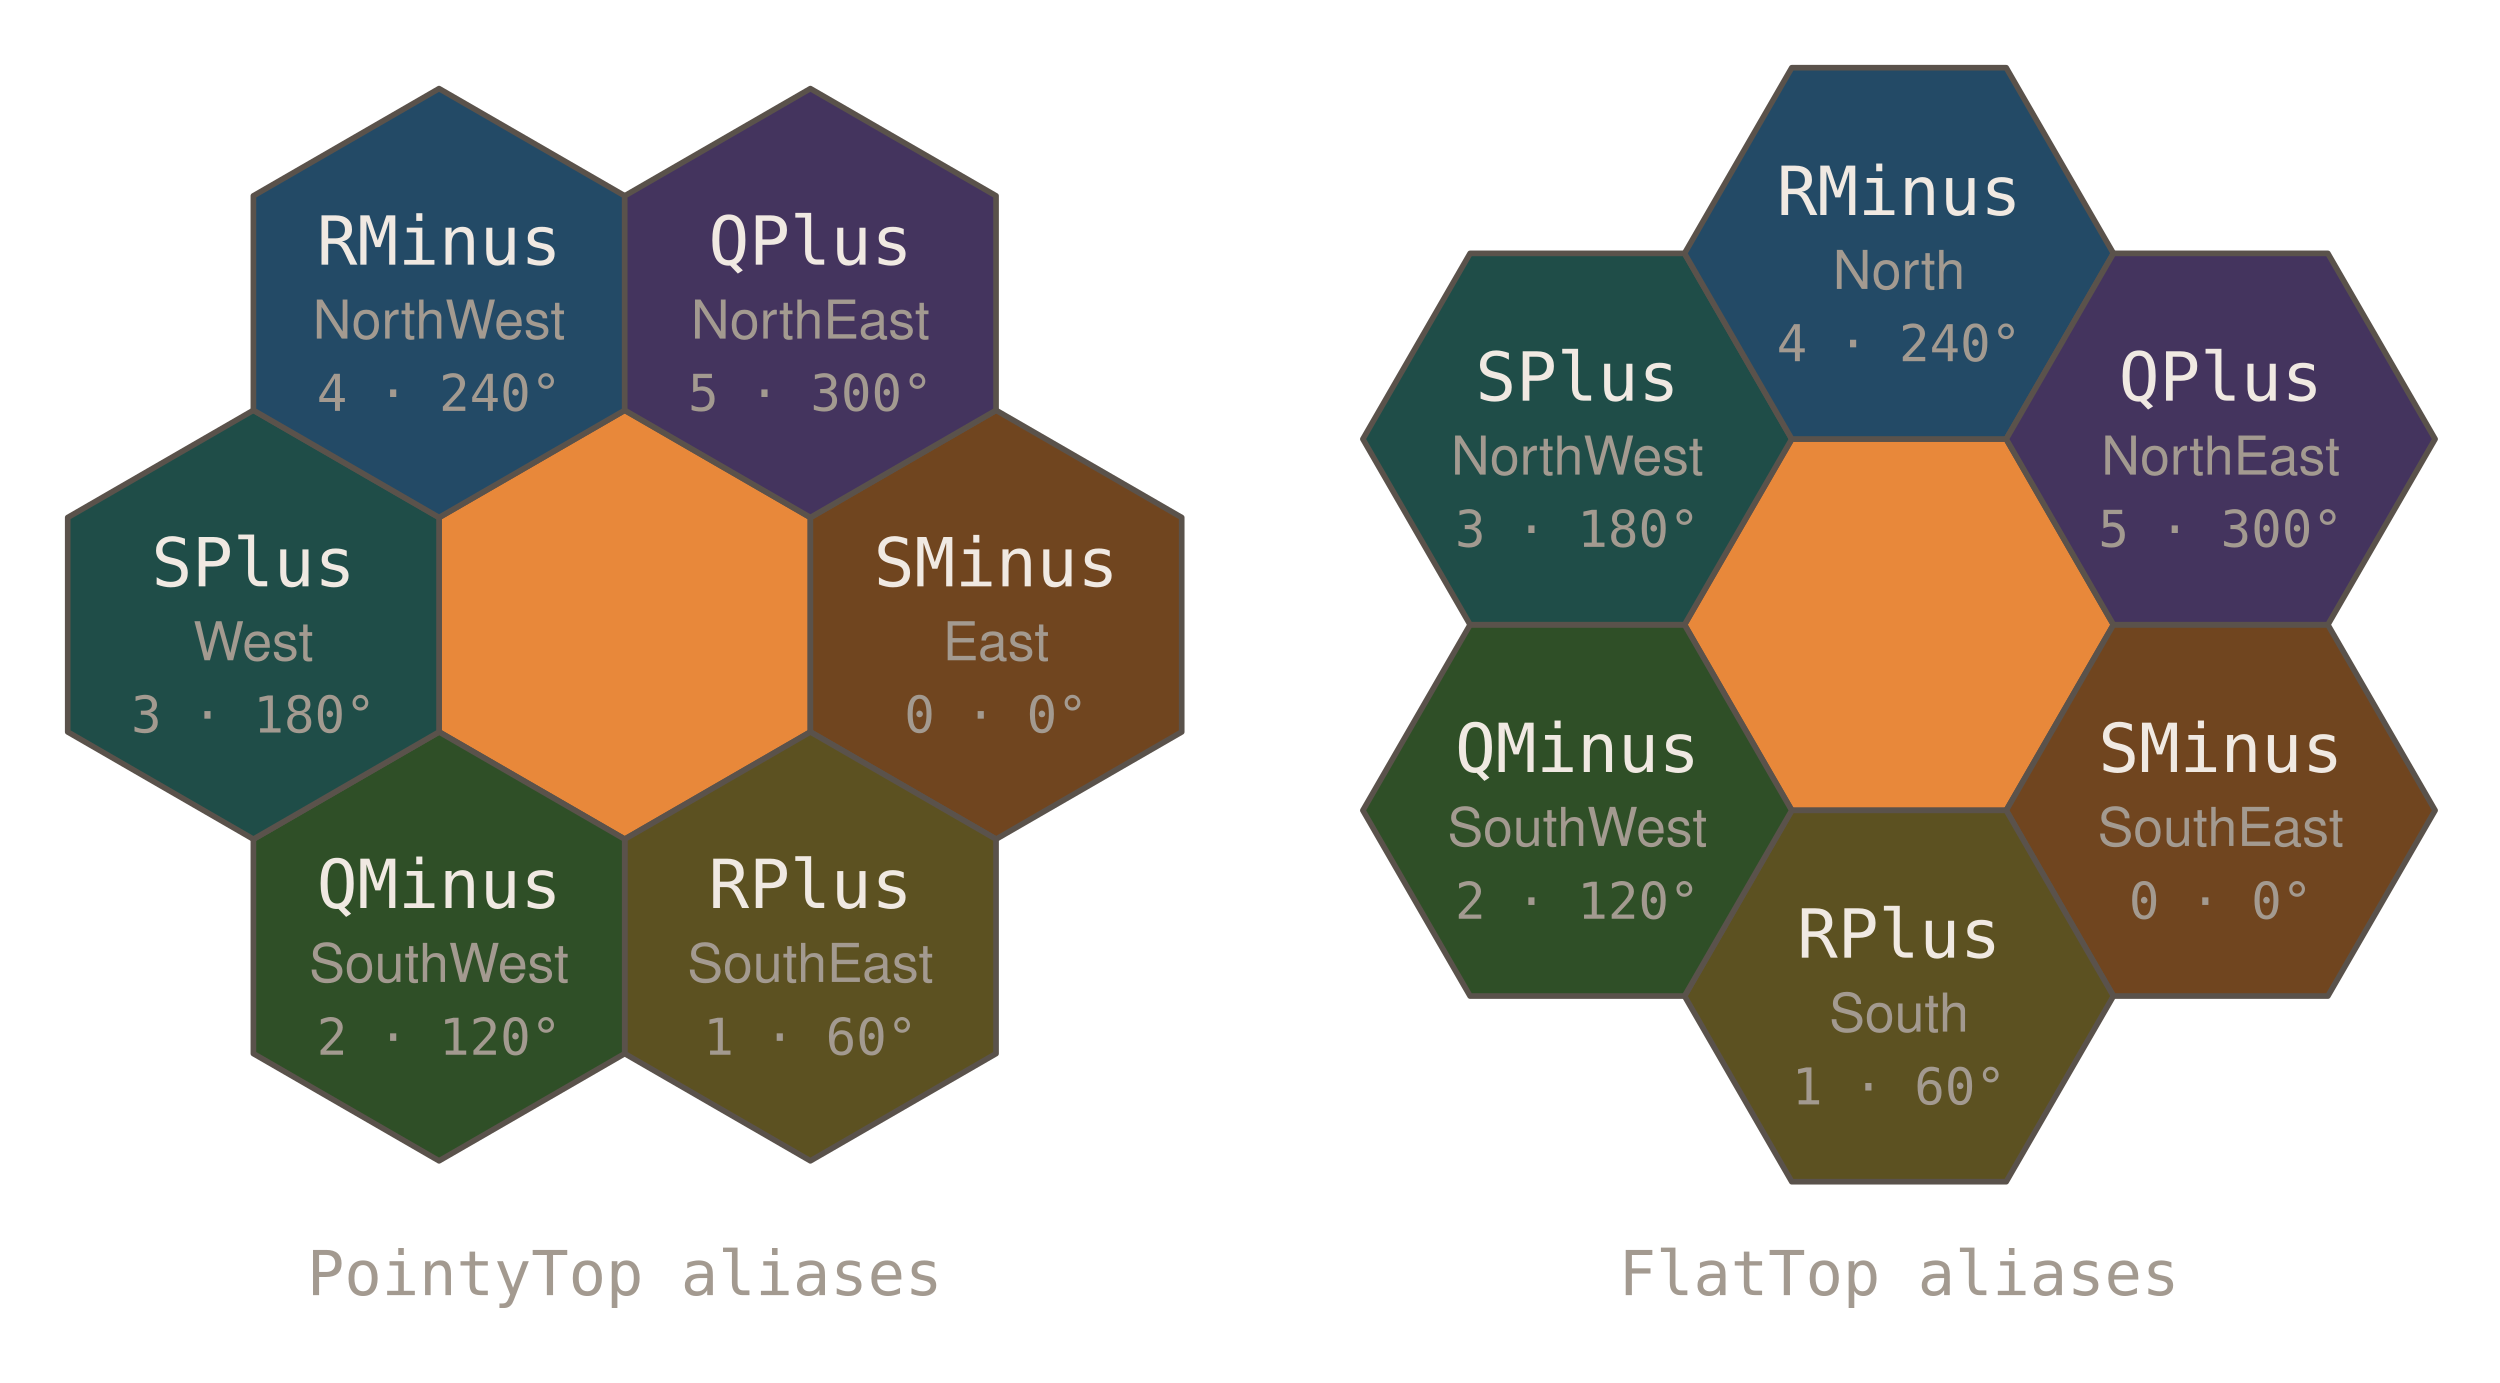
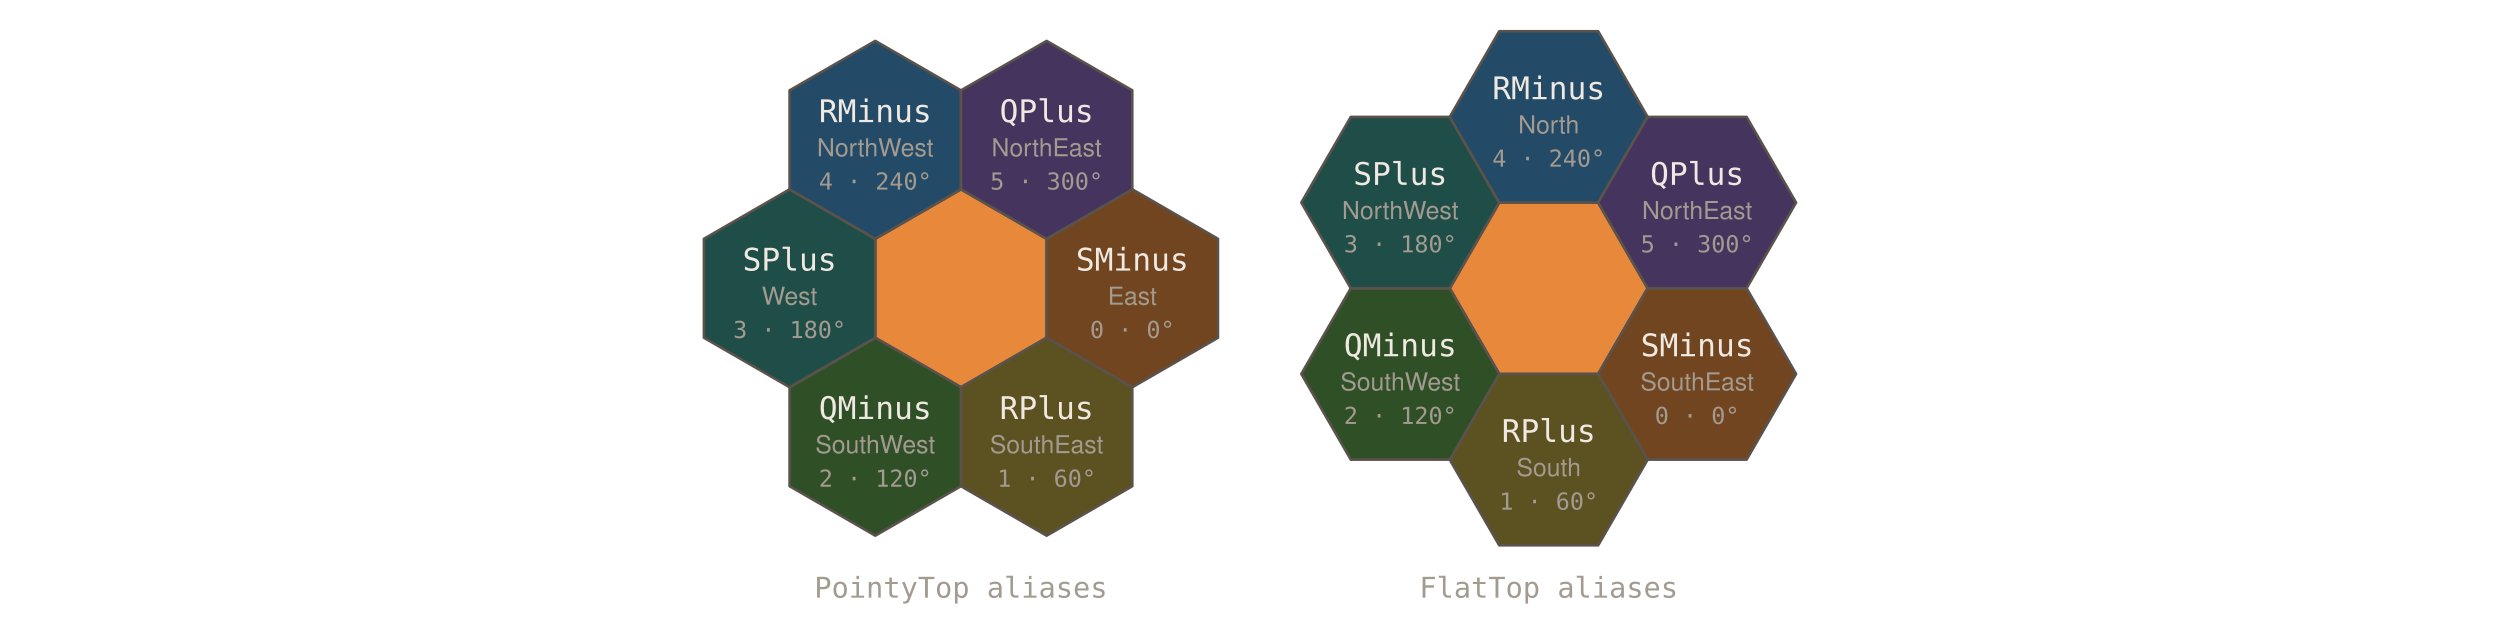
- <svg xmlns="http://www.w3.org/2000/svg" width="443" height="245" viewBox="0 0 443 245" role="img">
-   <g transform="translate(110.7 110.7)">
+ <svg xmlns="http://www.w3.org/2000/svg" width="960" height="245" viewBox="0 0 960 245" role="img">
+   <g transform="translate(369.0 110.7)">
    <polygon points="-0.0,-38.0 32.9,-19.0 32.9,19.0 0.0,38.0 -32.9,19.0 -32.9,-19.0" fill="#e8883a" stroke="#5a524b" stroke-width="1" stroke-linejoin="round" />
    <polygon points="65.8,-38.0 98.7,-19.0 98.7,19.0 65.8,38.0 32.9,19.0 32.9,-19.0" fill="#70451f" stroke="#5a524b" stroke-width="1" stroke-linejoin="round" />
-     <text x="65.8" y="-6.8" font-family="ui-monospace, SFMono-Regular, Menlo, Consolas, monospace" font-size="12" text-anchor="middle">
-       <tspan fill="#f0e9e2">SMinus</tspan>
-     </text>
-     <text x="65.8" y="6.3" font-family="Helvetica Neue, Helvetica, Arial, sans-serif" font-size="9.5" text-anchor="middle">
-       <tspan fill="#a39a90">East</tspan>
-     </text>
-     <text x="65.8" y="19.1" font-family="ui-monospace, SFMono-Regular, Menlo, Consolas, monospace" font-size="9" text-anchor="middle">
-       <tspan fill="#a39a90">0 · 0°</tspan>
-     </text>
+     <text x="65.8" y="-6.8" font-family="ui-monospace, SFMono-Regular, Menlo, Consolas, monospace" font-size="12" text-anchor="middle" fill="#f0e9e2">SMinus</text>
+     <text x="65.8" y="6.3" font-family="Helvetica Neue, Helvetica, Arial, sans-serif" font-size="9.5" text-anchor="middle" fill="#a39a90">East</text>
+     <text x="65.8" y="19.1" font-family="ui-monospace, SFMono-Regular, Menlo, Consolas, monospace" font-size="9" text-anchor="middle" fill="#a39a90">0 · 0°</text>
    <polygon points="32.9,19.0 65.8,38.0 65.8,76.0 32.9,95.0 -0.0,76.0 -0.0,38.0" fill="#5c5121" stroke="#5a524b" stroke-width="1" stroke-linejoin="round" />
-     <text x="32.9" y="50.2" font-family="ui-monospace, SFMono-Regular, Menlo, Consolas, monospace" font-size="12" text-anchor="middle">
-       <tspan fill="#f0e9e2">RPlus</tspan>
-     </text>
-     <text x="32.9" y="63.3" font-family="Helvetica Neue, Helvetica, Arial, sans-serif" font-size="9.5" text-anchor="middle">
-       <tspan fill="#a39a90">SouthEast</tspan>
-     </text>
-     <text x="32.9" y="76.2" font-family="ui-monospace, SFMono-Regular, Menlo, Consolas, monospace" font-size="9" text-anchor="middle">
-       <tspan fill="#a39a90">1 · 60°</tspan>
-     </text>
+     <text x="32.9" y="50.2" font-family="ui-monospace, SFMono-Regular, Menlo, Consolas, monospace" font-size="12" text-anchor="middle" fill="#f0e9e2">RPlus</text>
+     <text x="32.9" y="63.3" font-family="Helvetica Neue, Helvetica, Arial, sans-serif" font-size="9.5" text-anchor="middle" fill="#a39a90">SouthEast</text>
+     <text x="32.9" y="76.2" font-family="ui-monospace, SFMono-Regular, Menlo, Consolas, monospace" font-size="9" text-anchor="middle" fill="#a39a90">1 · 60°</text>
    <polygon points="-32.9,19.0 -0.0,38.0 0.0,76.0 -32.9,95.0 -65.8,76.0 -65.8,38.0" fill="#2f4f27" stroke="#5a524b" stroke-width="1" stroke-linejoin="round" />
-     <text x="-32.9" y="50.2" font-family="ui-monospace, SFMono-Regular, Menlo, Consolas, monospace" font-size="12" text-anchor="middle">
-       <tspan fill="#f0e9e2">QMinus</tspan>
-     </text>
-     <text x="-32.9" y="63.3" font-family="Helvetica Neue, Helvetica, Arial, sans-serif" font-size="9.5" text-anchor="middle">
-       <tspan fill="#a39a90">SouthWest</tspan>
-     </text>
-     <text x="-32.9" y="76.2" font-family="ui-monospace, SFMono-Regular, Menlo, Consolas, monospace" font-size="9" text-anchor="middle">
-       <tspan fill="#a39a90">2 · 120°</tspan>
-     </text>
+     <text x="-32.9" y="50.2" font-family="ui-monospace, SFMono-Regular, Menlo, Consolas, monospace" font-size="12" text-anchor="middle" fill="#f0e9e2">QMinus</text>
+     <text x="-32.9" y="63.3" font-family="Helvetica Neue, Helvetica, Arial, sans-serif" font-size="9.5" text-anchor="middle" fill="#a39a90">SouthWest</text>
+     <text x="-32.9" y="76.2" font-family="ui-monospace, SFMono-Regular, Menlo, Consolas, monospace" font-size="9" text-anchor="middle" fill="#a39a90">2 · 120°</text>
    <polygon points="-65.8,-38.0 -32.9,-19.0 -32.9,19.0 -65.8,38.0 -98.7,19.0 -98.7,-19.0" fill="#1f4d48" stroke="#5a524b" stroke-width="1" stroke-linejoin="round" />
-     <text x="-65.8" y="-6.8" font-family="ui-monospace, SFMono-Regular, Menlo, Consolas, monospace" font-size="12" text-anchor="middle">
-       <tspan fill="#f0e9e2">SPlus</tspan>
-     </text>
-     <text x="-65.8" y="6.3" font-family="Helvetica Neue, Helvetica, Arial, sans-serif" font-size="9.5" text-anchor="middle">
-       <tspan fill="#a39a90">West</tspan>
-     </text>
-     <text x="-65.8" y="19.1" font-family="ui-monospace, SFMono-Regular, Menlo, Consolas, monospace" font-size="9" text-anchor="middle">
-       <tspan fill="#a39a90">3 · 180°</tspan>
-     </text>
+     <text x="-65.8" y="-6.8" font-family="ui-monospace, SFMono-Regular, Menlo, Consolas, monospace" font-size="12" text-anchor="middle" fill="#f0e9e2">SPlus</text>
+     <text x="-65.8" y="6.3" font-family="Helvetica Neue, Helvetica, Arial, sans-serif" font-size="9.5" text-anchor="middle" fill="#a39a90">West</text>
+     <text x="-65.8" y="19.1" font-family="ui-monospace, SFMono-Regular, Menlo, Consolas, monospace" font-size="9" text-anchor="middle" fill="#a39a90">3 · 180°</text>
    <polygon points="-32.9,-95.0 -0.0,-76.0 0.0,-38.0 -32.9,-19.0 -65.8,-38.0 -65.8,-76.0" fill="#234a66" stroke="#5a524b" stroke-width="1" stroke-linejoin="round" />
-     <text x="-32.9" y="-63.8" font-family="ui-monospace, SFMono-Regular, Menlo, Consolas, monospace" font-size="12" text-anchor="middle">
-       <tspan fill="#f0e9e2">RMinus</tspan>
-     </text>
-     <text x="-32.9" y="-50.7" font-family="Helvetica Neue, Helvetica, Arial, sans-serif" font-size="9.5" text-anchor="middle">
-       <tspan fill="#a39a90">NorthWest</tspan>
-     </text>
-     <text x="-32.9" y="-37.9" font-family="ui-monospace, SFMono-Regular, Menlo, Consolas, monospace" font-size="9" text-anchor="middle">
-       <tspan fill="#a39a90">4 · 240°</tspan>
-     </text>
+     <text x="-32.9" y="-63.8" font-family="ui-monospace, SFMono-Regular, Menlo, Consolas, monospace" font-size="12" text-anchor="middle" fill="#f0e9e2">RMinus</text>
+     <text x="-32.9" y="-50.7" font-family="Helvetica Neue, Helvetica, Arial, sans-serif" font-size="9.5" text-anchor="middle" fill="#a39a90">NorthWest</text>
+     <text x="-32.9" y="-37.9" font-family="ui-monospace, SFMono-Regular, Menlo, Consolas, monospace" font-size="9" text-anchor="middle" fill="#a39a90">4 · 240°</text>
    <polygon points="32.9,-95.0 65.8,-76.0 65.8,-38.0 32.9,-19.0 -0.0,-38.0 -0.0,-76.0" fill="#44345e" stroke="#5a524b" stroke-width="1" stroke-linejoin="round" />
-     <text x="32.9" y="-63.8" font-family="ui-monospace, SFMono-Regular, Menlo, Consolas, monospace" font-size="12" text-anchor="middle">
-       <tspan fill="#f0e9e2">QPlus</tspan>
-     </text>
-     <text x="32.9" y="-50.7" font-family="Helvetica Neue, Helvetica, Arial, sans-serif" font-size="9.5" text-anchor="middle">
-       <tspan fill="#a39a90">NorthEast</tspan>
-     </text>
-     <text x="32.9" y="-37.9" font-family="ui-monospace, SFMono-Regular, Menlo, Consolas, monospace" font-size="9" text-anchor="middle">
-       <tspan fill="#a39a90">5 · 300°</tspan>
-     </text>
+     <text x="32.9" y="-63.8" font-family="ui-monospace, SFMono-Regular, Menlo, Consolas, monospace" font-size="12" text-anchor="middle" fill="#f0e9e2">QPlus</text>
+     <text x="32.9" y="-50.7" font-family="Helvetica Neue, Helvetica, Arial, sans-serif" font-size="9.5" text-anchor="middle" fill="#a39a90">NorthEast</text>
+     <text x="32.9" y="-37.9" font-family="ui-monospace, SFMono-Regular, Menlo, Consolas, monospace" font-size="9" text-anchor="middle" fill="#a39a90">5 · 300°</text>
  </g>
-   <text x="110.7" y="229.5" font-family="ui-monospace, SFMono-Regular, Menlo, Consolas, monospace" font-size="11" text-anchor="middle" fill="#a39a90">PointyTop aliases</text>
-   <g transform="translate(336.5 110.7)">
+   <text x="369.0" y="229.5" font-family="ui-monospace, SFMono-Regular, Menlo, Consolas, monospace" font-size="11" text-anchor="middle" fill="#a39a90">PointyTop aliases</text>
+   <g transform="translate(594.7 110.7)">
    <polygon points="-19.0,-32.9 19.0,-32.9 38.0,-0.0 19.0,32.9 -19.0,32.9 -38.0,0.0" fill="#e8883a" stroke="#5a524b" stroke-width="1" stroke-linejoin="round" />
    <polygon points="38.0,0.0 76.0,-0.0 95.0,32.9 76.0,65.8 38.0,65.8 19.0,32.9" fill="#70451f" stroke="#5a524b" stroke-width="1" stroke-linejoin="round" />
-     <text x="57.0" y="26.1" font-family="ui-monospace, SFMono-Regular, Menlo, Consolas, monospace" font-size="12" text-anchor="middle">
-       <tspan fill="#f0e9e2">SMinus</tspan>
-     </text>
-     <text x="57.0" y="39.2" font-family="Helvetica Neue, Helvetica, Arial, sans-serif" font-size="9.5" text-anchor="middle">
-       <tspan fill="#a39a90">SouthEast</tspan>
-     </text>
-     <text x="57.0" y="52.1" font-family="ui-monospace, SFMono-Regular, Menlo, Consolas, monospace" font-size="9" text-anchor="middle">
-       <tspan fill="#a39a90">0 · 0°</tspan>
-     </text>
+     <text x="57.0" y="26.1" font-family="ui-monospace, SFMono-Regular, Menlo, Consolas, monospace" font-size="12" text-anchor="middle" fill="#f0e9e2">SMinus</text>
+     <text x="57.0" y="39.2" font-family="Helvetica Neue, Helvetica, Arial, sans-serif" font-size="9.5" text-anchor="middle" fill="#a39a90">SouthEast</text>
+     <text x="57.0" y="52.1" font-family="ui-monospace, SFMono-Regular, Menlo, Consolas, monospace" font-size="9" text-anchor="middle" fill="#a39a90">0 · 0°</text>
    <polygon points="-19.0,32.9 19.0,32.9 38.0,65.8 19.0,98.7 -19.0,98.7 -38.0,65.8" fill="#5c5121" stroke="#5a524b" stroke-width="1" stroke-linejoin="round" />
-     <text x="0.0" y="59.0" font-family="ui-monospace, SFMono-Regular, Menlo, Consolas, monospace" font-size="12" text-anchor="middle">
-       <tspan fill="#f0e9e2">RPlus</tspan>
-     </text>
-     <text x="0.0" y="72.1" font-family="Helvetica Neue, Helvetica, Arial, sans-serif" font-size="9.5" text-anchor="middle">
-       <tspan fill="#a39a90">South</tspan>
-     </text>
-     <text x="0.0" y="85.0" font-family="ui-monospace, SFMono-Regular, Menlo, Consolas, monospace" font-size="9" text-anchor="middle">
-       <tspan fill="#a39a90">1 · 60°</tspan>
-     </text>
+     <text x="0.0" y="59.0" font-family="ui-monospace, SFMono-Regular, Menlo, Consolas, monospace" font-size="12" text-anchor="middle" fill="#f0e9e2">RPlus</text>
+     <text x="0.0" y="72.1" font-family="Helvetica Neue, Helvetica, Arial, sans-serif" font-size="9.5" text-anchor="middle" fill="#a39a90">South</text>
+     <text x="0.0" y="85.0" font-family="ui-monospace, SFMono-Regular, Menlo, Consolas, monospace" font-size="9" text-anchor="middle" fill="#a39a90">1 · 60°</text>
    <polygon points="-76.0,0.0 -38.0,-0.0 -19.0,32.9 -38.0,65.8 -76.0,65.8 -95.0,32.9" fill="#2f4f27" stroke="#5a524b" stroke-width="1" stroke-linejoin="round" />
-     <text x="-57.0" y="26.1" font-family="ui-monospace, SFMono-Regular, Menlo, Consolas, monospace" font-size="12" text-anchor="middle">
-       <tspan fill="#f0e9e2">QMinus</tspan>
-     </text>
-     <text x="-57.0" y="39.2" font-family="Helvetica Neue, Helvetica, Arial, sans-serif" font-size="9.5" text-anchor="middle">
-       <tspan fill="#a39a90">SouthWest</tspan>
-     </text>
-     <text x="-57.0" y="52.1" font-family="ui-monospace, SFMono-Regular, Menlo, Consolas, monospace" font-size="9" text-anchor="middle">
-       <tspan fill="#a39a90">2 · 120°</tspan>
-     </text>
+     <text x="-57.0" y="26.1" font-family="ui-monospace, SFMono-Regular, Menlo, Consolas, monospace" font-size="12" text-anchor="middle" fill="#f0e9e2">QMinus</text>
+     <text x="-57.0" y="39.2" font-family="Helvetica Neue, Helvetica, Arial, sans-serif" font-size="9.5" text-anchor="middle" fill="#a39a90">SouthWest</text>
+     <text x="-57.0" y="52.1" font-family="ui-monospace, SFMono-Regular, Menlo, Consolas, monospace" font-size="9" text-anchor="middle" fill="#a39a90">2 · 120°</text>
    <polygon points="-76.0,-65.8 -38.0,-65.8 -19.0,-32.9 -38.0,-0.0 -76.0,0.0 -95.0,-32.9" fill="#1f4d48" stroke="#5a524b" stroke-width="1" stroke-linejoin="round" />
-     <text x="-57.0" y="-39.7" font-family="ui-monospace, SFMono-Regular, Menlo, Consolas, monospace" font-size="12" text-anchor="middle">
-       <tspan fill="#f0e9e2">SPlus</tspan>
-     </text>
-     <text x="-57.0" y="-26.6" font-family="Helvetica Neue, Helvetica, Arial, sans-serif" font-size="9.5" text-anchor="middle">
-       <tspan fill="#a39a90">NorthWest</tspan>
-     </text>
-     <text x="-57.0" y="-13.8" font-family="ui-monospace, SFMono-Regular, Menlo, Consolas, monospace" font-size="9" text-anchor="middle">
-       <tspan fill="#a39a90">3 · 180°</tspan>
-     </text>
+     <text x="-57.0" y="-39.7" font-family="ui-monospace, SFMono-Regular, Menlo, Consolas, monospace" font-size="12" text-anchor="middle" fill="#f0e9e2">SPlus</text>
+     <text x="-57.0" y="-26.6" font-family="Helvetica Neue, Helvetica, Arial, sans-serif" font-size="9.5" text-anchor="middle" fill="#a39a90">NorthWest</text>
+     <text x="-57.0" y="-13.8" font-family="ui-monospace, SFMono-Regular, Menlo, Consolas, monospace" font-size="9" text-anchor="middle" fill="#a39a90">3 · 180°</text>
    <polygon points="-19.0,-98.7 19.0,-98.7 38.0,-65.8 19.0,-32.9 -19.0,-32.9 -38.0,-65.8" fill="#234a66" stroke="#5a524b" stroke-width="1" stroke-linejoin="round" />
-     <text x="0.0" y="-72.6" font-family="ui-monospace, SFMono-Regular, Menlo, Consolas, monospace" font-size="12" text-anchor="middle">
-       <tspan fill="#f0e9e2">RMinus</tspan>
-     </text>
-     <text x="0.0" y="-59.5" font-family="Helvetica Neue, Helvetica, Arial, sans-serif" font-size="9.5" text-anchor="middle">
-       <tspan fill="#a39a90">North</tspan>
-     </text>
-     <text x="0.0" y="-46.7" font-family="ui-monospace, SFMono-Regular, Menlo, Consolas, monospace" font-size="9" text-anchor="middle">
-       <tspan fill="#a39a90">4 · 240°</tspan>
-     </text>
+     <text x="0.0" y="-72.6" font-family="ui-monospace, SFMono-Regular, Menlo, Consolas, monospace" font-size="12" text-anchor="middle" fill="#f0e9e2">RMinus</text>
+     <text x="0.0" y="-59.5" font-family="Helvetica Neue, Helvetica, Arial, sans-serif" font-size="9.5" text-anchor="middle" fill="#a39a90">North</text>
+     <text x="0.0" y="-46.7" font-family="ui-monospace, SFMono-Regular, Menlo, Consolas, monospace" font-size="9" text-anchor="middle" fill="#a39a90">4 · 240°</text>
    <polygon points="38.0,-65.8 76.0,-65.8 95.0,-32.9 76.0,-0.0 38.0,0.0 19.0,-32.9" fill="#44345e" stroke="#5a524b" stroke-width="1" stroke-linejoin="round" />
-     <text x="57.0" y="-39.7" font-family="ui-monospace, SFMono-Regular, Menlo, Consolas, monospace" font-size="12" text-anchor="middle">
-       <tspan fill="#f0e9e2">QPlus</tspan>
-     </text>
-     <text x="57.0" y="-26.6" font-family="Helvetica Neue, Helvetica, Arial, sans-serif" font-size="9.5" text-anchor="middle">
-       <tspan fill="#a39a90">NorthEast</tspan>
-     </text>
-     <text x="57.0" y="-13.8" font-family="ui-monospace, SFMono-Regular, Menlo, Consolas, monospace" font-size="9" text-anchor="middle">
-       <tspan fill="#a39a90">5 · 300°</tspan>
-     </text>
+     <text x="57.0" y="-39.7" font-family="ui-monospace, SFMono-Regular, Menlo, Consolas, monospace" font-size="12" text-anchor="middle" fill="#f0e9e2">QPlus</text>
+     <text x="57.0" y="-26.6" font-family="Helvetica Neue, Helvetica, Arial, sans-serif" font-size="9.5" text-anchor="middle" fill="#a39a90">NorthEast</text>
+     <text x="57.0" y="-13.8" font-family="ui-monospace, SFMono-Regular, Menlo, Consolas, monospace" font-size="9" text-anchor="middle" fill="#a39a90">5 · 300°</text>
  </g>
-   <text x="336.5" y="229.5" font-family="ui-monospace, SFMono-Regular, Menlo, Consolas, monospace" font-size="11" text-anchor="middle" fill="#a39a90">FlatTop aliases</text>
+   <text x="594.7" y="229.5" font-family="ui-monospace, SFMono-Regular, Menlo, Consolas, monospace" font-size="11" text-anchor="middle" fill="#a39a90">FlatTop aliases</text>
</svg>
